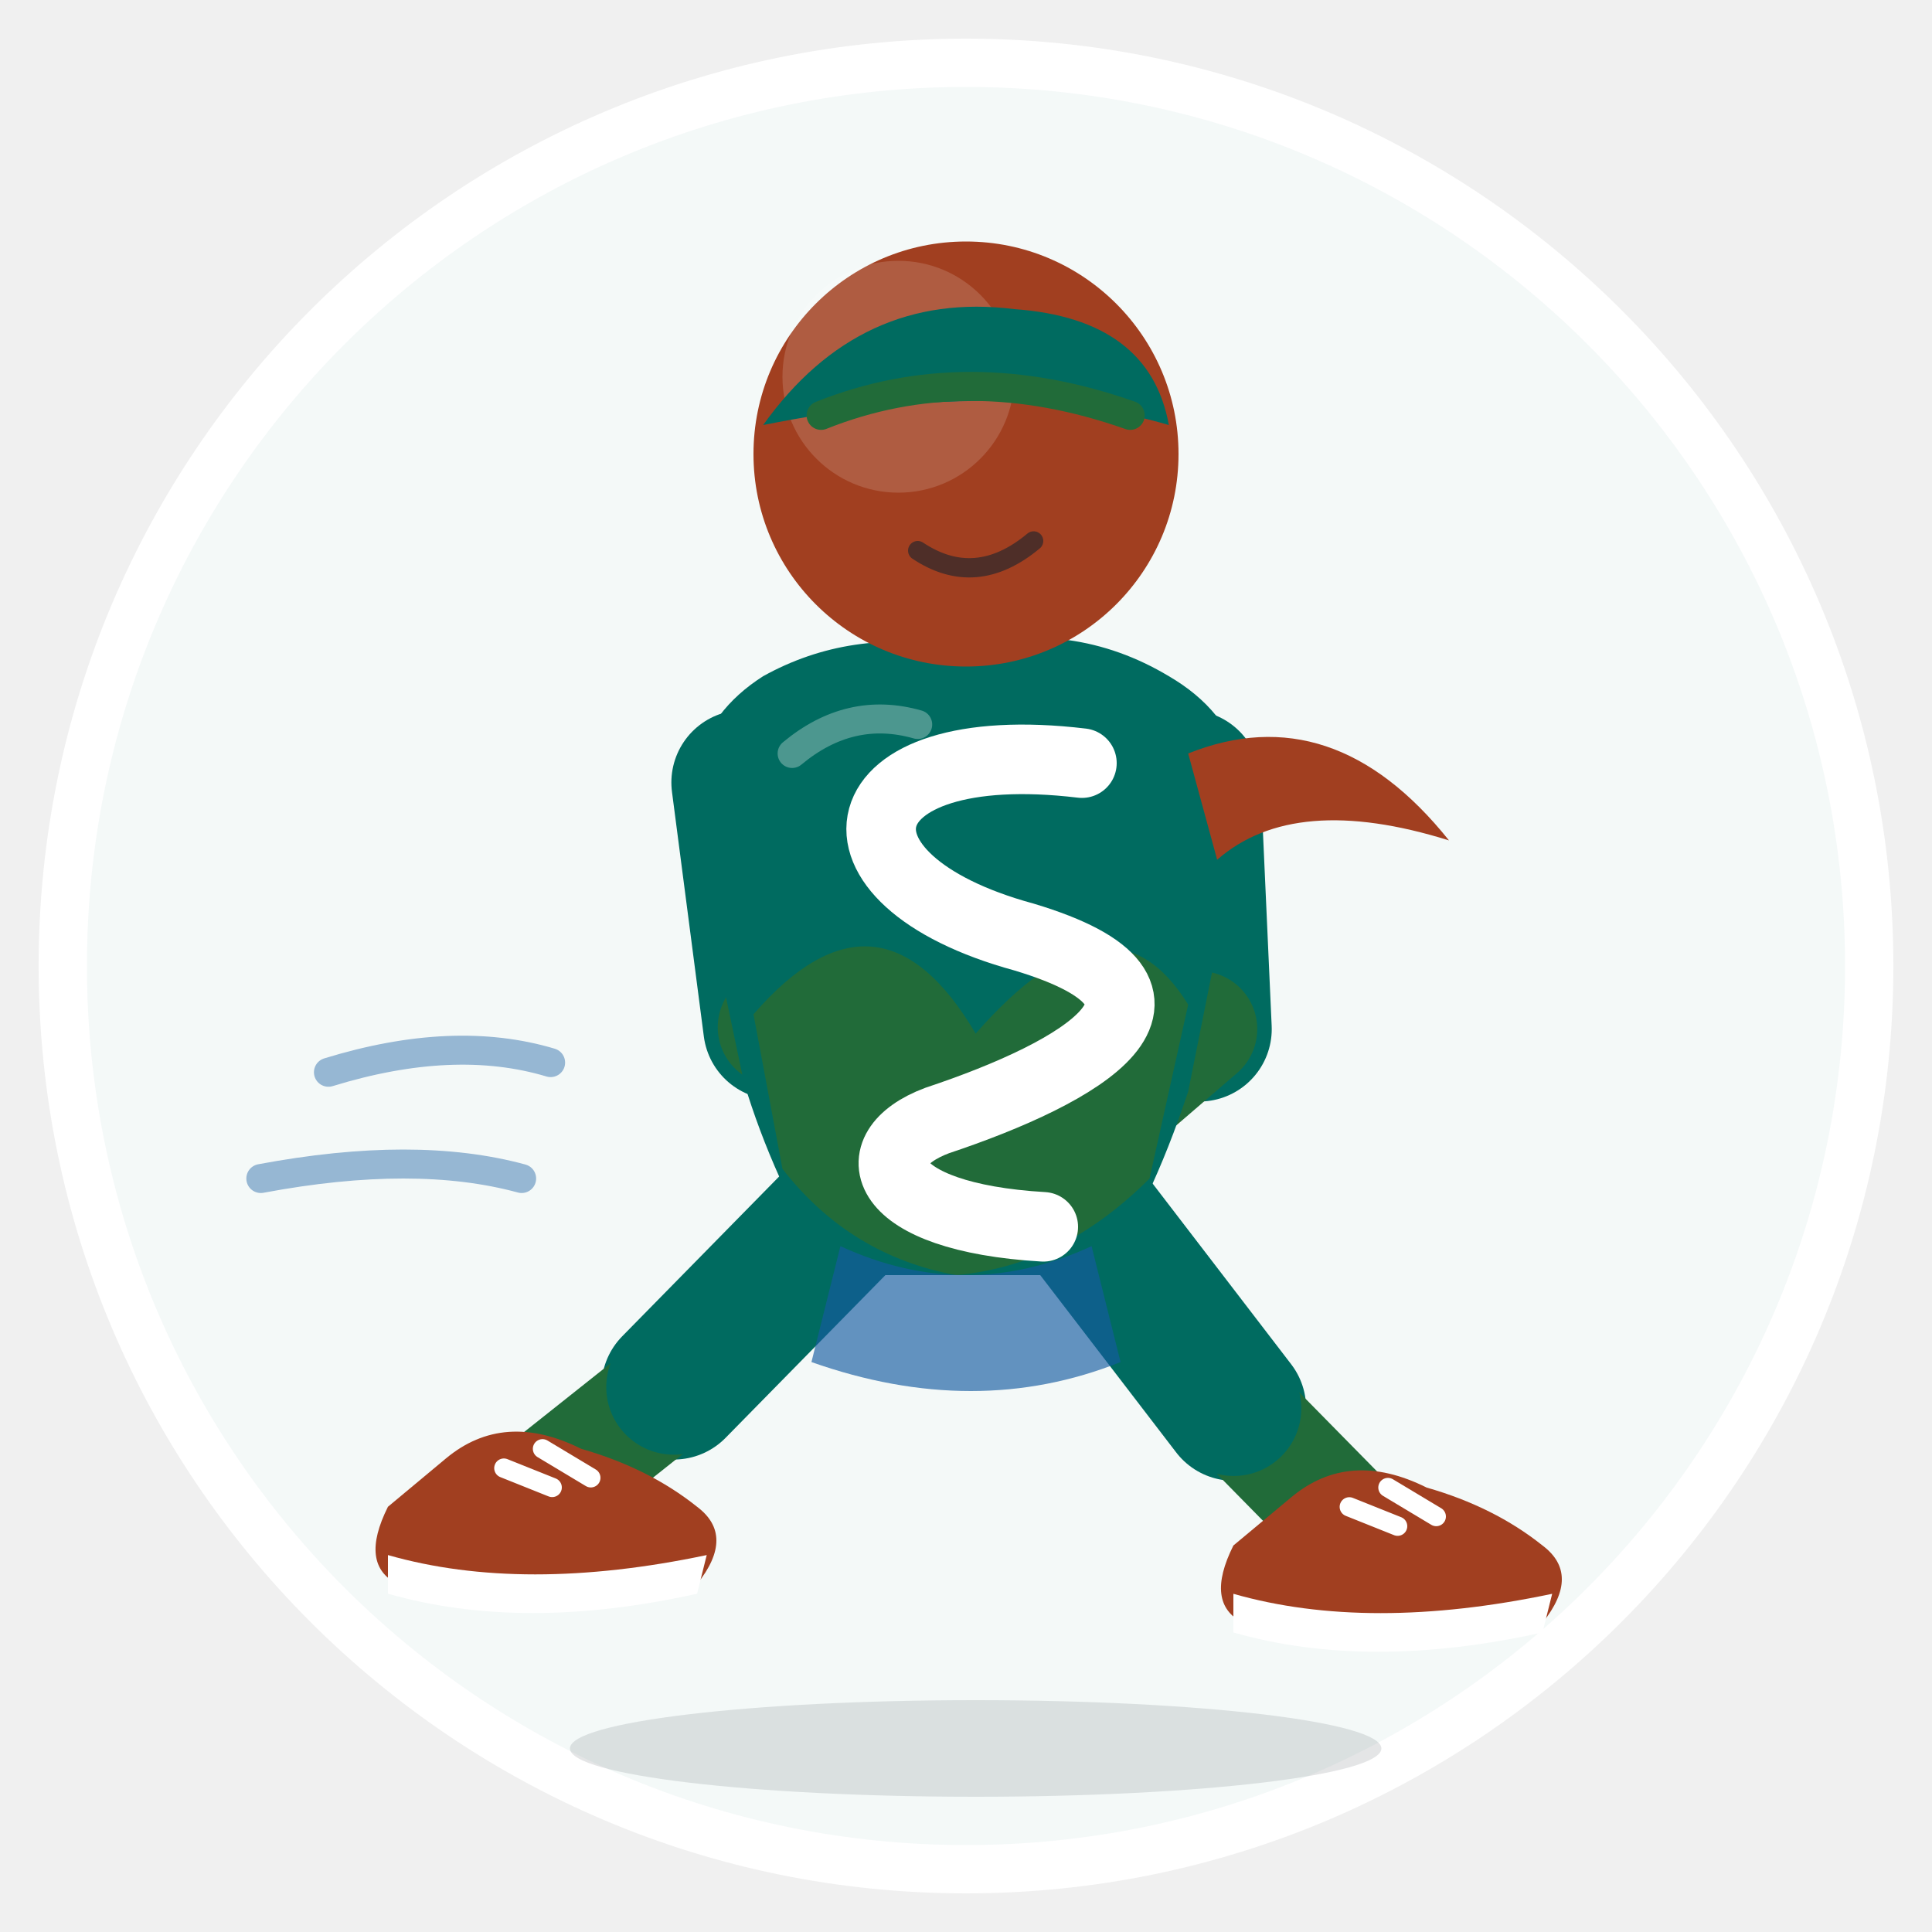
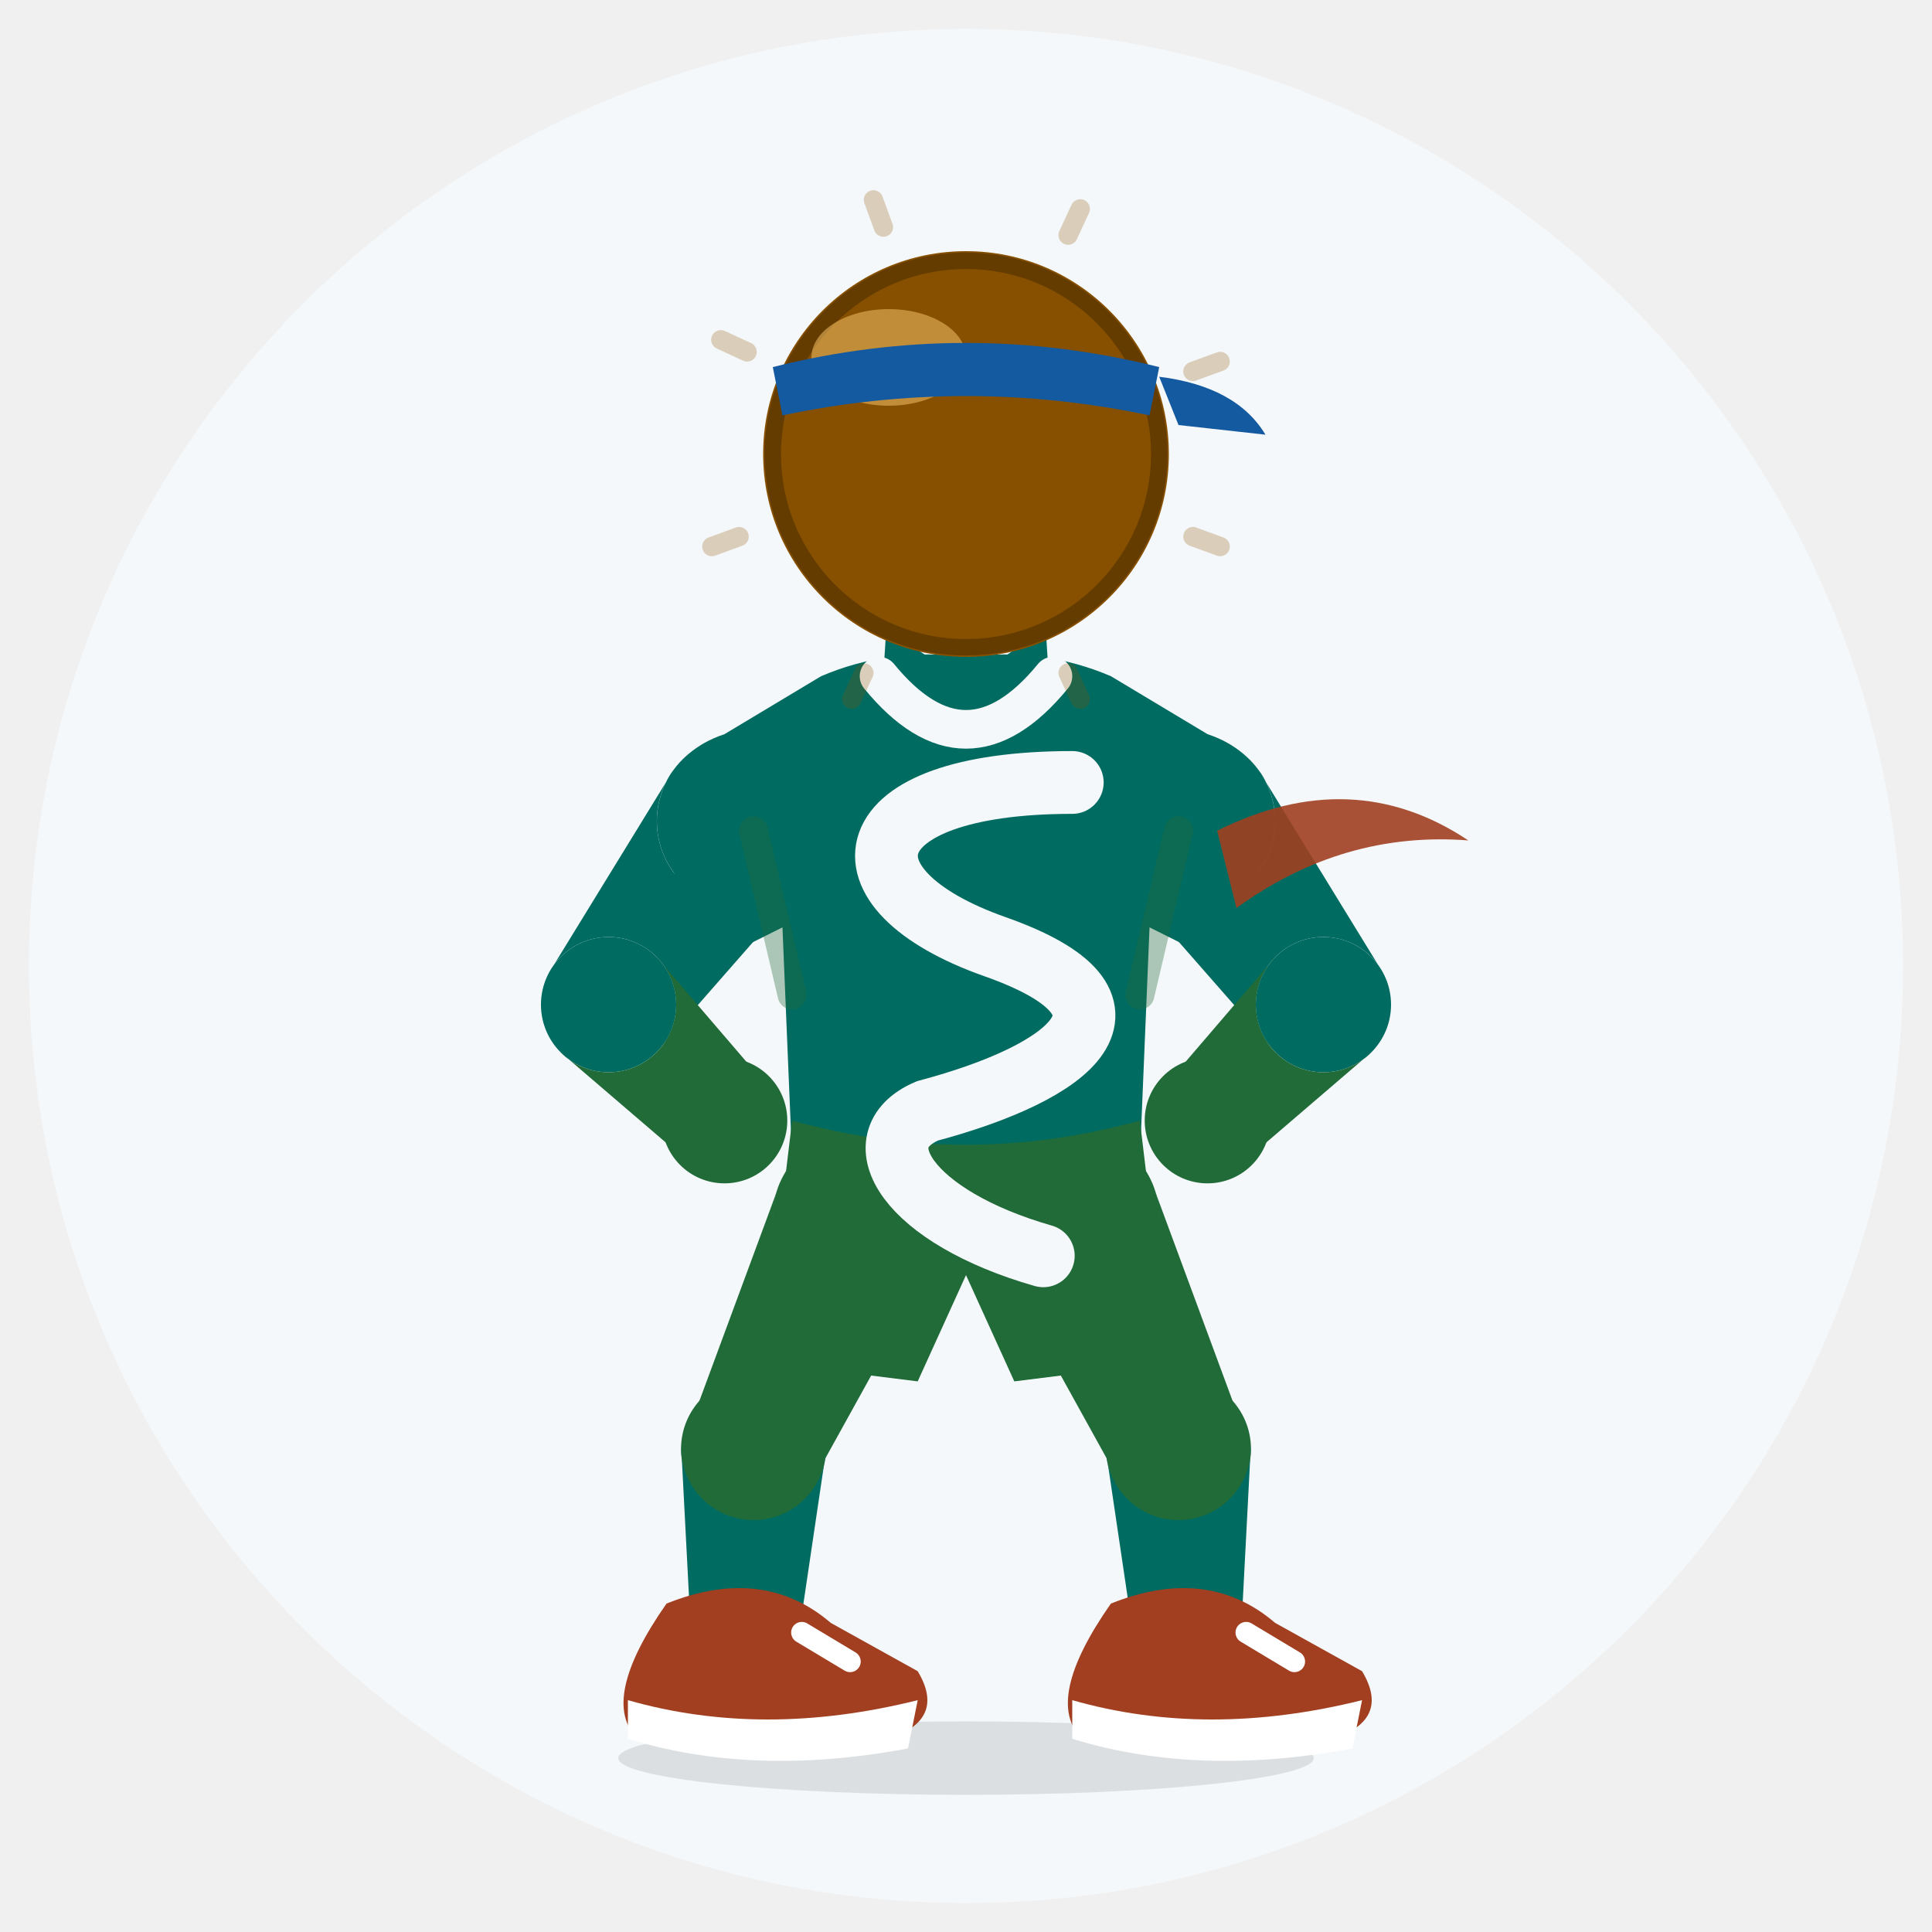
- <svg xmlns="http://www.w3.org/2000/svg" viewBox="0 0 200 200" width="96" height="96" class="trail-athlete-v3" data-pose="ready">
-   <circle cx="100" cy="100" r="96" fill="#FFFFFF" />
-   <circle cx="100" cy="100" r="91" fill="#006B60" opacity=".045" />
-   <g class="m-shadow">
-     <ellipse cx="101" cy="181" rx="42" ry="5" fill="#17232D" opacity=".12" />
-   </g>
-   <g class="m-leg-a">
-     <path d="M89.00 124.00 Q79.38 133.79 69.76 143.59" fill="none" stroke="#006B60" stroke-width="15" stroke-linecap="round" />
-     <path d="M69.76 143.59 Q61.96 149.79 54.16 155.98" fill="none" stroke="#216B39" stroke-width="12" stroke-linecap="round" />
-     <circle cx="69.76" cy="143.59" r="7" fill="#006B60" />
-     <g transform="translate(54.16 155.98)">
-       <path d="M-8 -5 Q-2 -10 6 -6 Q13 -4 18 0 Q22 3 18 8 L-13 8 Q-17 6 -14 0Z" fill="#A13F20" />
-       <path d="M-14 5 Q0 9 19 5 L18 9 Q0 13 -14 9Z" fill="#FFFFFF" />
-       <path d="M-2 -4 L3 -2 M2 -6 L7 -3" stroke="#FFFFFF" stroke-width="2" stroke-linecap="round" />
+ <svg xmlns="http://www.w3.org/2000/svg" viewBox="0 0 200 200" width="96" height="96" class="trail-companion" data-pose="ready" data-theme="light">
+   <g class="m-character">
+     <circle cx="100" cy="100" r="97" fill="#F5F8FA" />
+     <g class="m-shadow">
+       <ellipse cx="100" cy="182" rx="36" ry="3.8" fill="#17232D" opacity=".12" />
+     </g>
+     <g class="m-leg-a">
+       <circle cx="89" cy="126" r="9" fill="#216B39" />
+       <path d="M80.82,122.25 L71.64,147.08 A7,7 0 0 1 84.36,152.92 L97.18,129.75 A9,9 0 0 1 80.82,122.25Z" fill="#216B39" />
+       <circle cx="78" cy="150" r="7.5" fill="#216B39" />
+       <path d="M70.51,149.64 L71.61,170.74 A5.4,5.4 0 0 1 82.39,171.26 L85.49,150.36 A7.5,7.5 0 0 1 70.51,149.64Z" fill="#006B60" />
+       <circle cx="77" cy="171" r="5.5" fill="#006B60" />
+       <path d="M69 166 Q79 162 86 168 L95 173 Q98 178 92 180 L66 180 Q62 176 69 166Z" fill="#A13F20" />
+       <path d="M65 176 Q79 180 95 176 L94 181 Q78 184 65 180Z" fill="#FFFFFF" />
+       <path d="M83 169 L88 172" stroke="#FFFFFF" stroke-width="2.2" stroke-linecap="round" />
+     </g>
+     <g class="m-leg-b">
+       <circle cx="111" cy="126" r="9" fill="#216B39" />
+       <path d="M102.82,129.75 L115.64,152.92 A7,7 0 0 1 128.36,147.08 L119.18,122.25 A9,9 0 0 1 102.82,129.75Z" fill="#216B39" />
+       <circle cx="122" cy="150" r="7.5" fill="#216B39" />
+       <path d="M114.51,150.36 L117.61,171.26 A5.4,5.4 0 0 1 128.39,170.74 L129.49,149.64 A7.5,7.5 0 0 1 114.51,150.36Z" fill="#006B60" />
+       <circle cx="123" cy="171" r="5.5" fill="#006B60" />
+       <path d="M115 166 Q125 162 132 168 L141 173 Q144 178 138 180 L112 180 Q108 176 115 166Z" fill="#A13F20" />
+       <path d="M111 176 Q125 180 141 176 L140 181 Q124 184 111 180Z" fill="#FFFFFF" />
+       <path d="M129 169 L134 172" stroke="#FFFFFF" stroke-width="2.2" stroke-linecap="round" />
+     </g>
+     <g class="m-arm-a">
+       <circle cx="77" cy="85" r="9" fill="#006B60" />
+       <path d="M69.75,79.66 L57.36,99.85 A7,7 0 0 1 68.64,108.15 L84.25,90.34 A9,9 0 0 1 69.75,79.66Z" fill="#006B60" />
+       <circle cx="63" cy="104" r="7" fill="#006B60" />
+       <path d="M58.05,108.95 L70.97,120.03 A5.7,5.7 0 0 1 79.03,111.97 L67.95,99.05 A7,7 0 0 1 58.05,108.95Z" fill="#216B39" />
+       <circle cx="75" cy="116" r="6.5" fill="#216B39" />
+     </g>
+     <g class="m-arm-b">
+       <circle cx="123" cy="85" r="9" fill="#006B60" />
+       <path d="M115.75,90.34 L131.36,108.15 A7,7 0 0 1 142.64,99.85 L130.25,79.66 A9,9 0 0 1 115.75,90.34Z" fill="#006B60" />
+       <circle cx="137" cy="104" r="7" fill="#006B60" />
+       <path d="M132.05,99.05 L120.97,111.97 A5.7,5.7 0 0 1 129.03,120.03 L141.95,108.95 A7,7 0 0 1 132.05,99.05Z" fill="#216B39" />
+       <circle cx="125" cy="116" r="6.5" fill="#216B39" />
+     </g>
+     <g class="m-neck">
+       <path d="M92.00,61.00 L91.00,77.00 A9,9 0 0 1 109.00,77.00 L108.00,61.00 A8,8 0 0 1 92.00,61.00Z" fill="#006B60" />
+     </g>
+     <g class="m-torso">
+       <path d="M85 70 Q92 67 100 68 Q108 67 115 70 L125 76 Q134 79 130 91 L125 99 L119 96 L118 120 Q100 125 82 120 L81 96 L75 99 L70 91 Q66 79 75 76Z" fill="#006B60" />
+       <path d="M91 70 Q100 81 109 70" fill="none" stroke="#F5F8FA" stroke-width="4" stroke-linecap="round" />
+       <path d="M78 86 L82 103 M122 86 L118 103" stroke="#216B39" stroke-width="3" opacity=".35" stroke-linecap="round" />
+       <path d="M82 116 Q100 121 118 116 L121 141 L105 143 L100 132 L95 143 L79 141Z" fill="#216B39" />
+       <path d="M111 81 C88 81 86 92 103 98 C120 104 111 111 96 115 C89 118 94 126 108 130" fill="none" stroke="#F5F8FA" stroke-width="6.5" stroke-linecap="round" />
+     </g>
+     <g class="m-head">
+       <circle cx="100" cy="47" r="21" fill="#865000" />
+       <circle cx="100" cy="47" r="20" fill="#865000" stroke="#653C00" stroke-width="1.7" />
+       <ellipse cx="92" cy="37" rx="8" ry="5" fill="#F7C56C" opacity=".52" />
+       <path d="M123.49 55.55 L126.31 56.58" stroke="#865000" stroke-width="2" opacity=".25" stroke-linecap="round" />
+       <path d="M110.57 69.66 L111.83 72.38" stroke="#865000" stroke-width="2" opacity=".25" stroke-linecap="round" />
+       <path d="M89.43 69.66 L88.17 72.38" stroke="#865000" stroke-width="2" opacity=".25" stroke-linecap="round" />
+       <path d="M76.51 55.55 L73.69 56.58" stroke="#865000" stroke-width="2" opacity=".25" stroke-linecap="round" />
+       <path d="M77.34 36.43 L74.62 35.17" stroke="#865000" stroke-width="2" opacity=".25" stroke-linecap="round" />
+       <path d="M91.45 23.51 L90.42 20.69" stroke="#865000" stroke-width="2" opacity=".25" stroke-linecap="round" />
+       <path d="M110.57 24.34 L111.83 21.62" stroke="#865000" stroke-width="2" opacity=".25" stroke-linecap="round" />
+       <path d="M123.49 38.45 L126.31 37.42" stroke="#865000" stroke-width="2" opacity=".25" stroke-linecap="round" />
+       <path d="M80 38 Q100 33 120 38 L119 43 Q100 39 81 43Z" fill="#145AA0" />
+       <path d="M120 39 Q128 40 131 45 L122 44Z" fill="#145AA0" />
+     </g>
+     <g class="m-ribbon">
+       <path d="M126 86 Q140 79 152 87 Q139 86 128 94Z" fill="#A13F20" opacity=".9" />
    </g>
  </g>
-   <g class="m-leg-b">
-     <path d="M111.00 124.00 Q119.36 134.89 127.71 145.79" fill="none" stroke="#006B60" stroke-width="15" stroke-linecap="round" />
-     <path d="M127.71 145.79 Q134.70 152.89 141.68 159.99" fill="none" stroke="#216B39" stroke-width="12" stroke-linecap="round" />
-     <circle cx="127.71" cy="145.79" r="7" fill="#006B60" />
-     <g transform="translate(141.68 159.99)">
-       <path d="M-8 -5 Q-2 -10 6 -6 Q13 -4 18 0 Q22 3 18 8 L-13 8 Q-17 6 -14 0Z" fill="#A13F20" />
-       <path d="M-14 5 Q0 9 19 5 L18 9 Q0 13 -14 9Z" fill="#FFFFFF" />
-       <path d="M-2 -4 L3 -2 M2 -6 L7 -3" stroke="#FFFFFF" stroke-width="2" stroke-linecap="round" />
-     </g>
-   </g>
-   <g class="m-arm-a">
-     <path d="M77.00 81.00 Q78.65 93.67 80.30 106.34" fill="none" stroke="#006B60" stroke-width="15" stroke-linecap="round" />
-     <path d="M80.30 106.34 Q88.60 111.28 96.90 116.21" fill="none" stroke="#216B39" stroke-width="12" stroke-linecap="round" />
-     <circle cx="96.90" cy="116.21" r="6.5" fill="#A13F20" />
-   </g>
-   <g class="m-arm-b">
-     <path d="M123.00 81.00 Q123.57 93.76 124.15 106.53" fill="none" stroke="#006B60" stroke-width="15" stroke-linecap="round" />
-     <path d="M124.15 106.53 Q116.83 112.83 109.52 119.13" fill="none" stroke="#216B39" stroke-width="12" stroke-linecap="round" />
-     <circle cx="109.52" cy="119.13" r="6.5" fill="#A13F20" />
-   </g>
-   <g class="m-torso">
-     <path d="M79 70 Q88 65 99 67 Q111 64 121 70 Q133 77 127 93 L123 113 Q119 125 114 132 L86 132 Q80 122 77 112 L73 93 Q68 77 79 70Z" fill="#006B60" />
-     <path d="M75 76 Q67 83 73 97 Q79 102 84 96 L84 76Z M125 76 Q133 83 127 97 Q121 102 116 96 L116 76Z" fill="#006B60" />
-     <path d="M78 105 Q91 90 101 107 Q115 91 123 104 L119 122 Q110 131 99 132 Q88 130 81 121Z" fill="#216B39" />
-     <path d="M112 79 C87 76 84 91 106 97 C126 103 112 111 97 116 C89 119 91 126 108 127" fill="none" stroke="#FFFFFF" stroke-width="7.2" stroke-linecap="round" />
-     <path d="M87 129 Q100 135 113 129 L116 141 Q101 147 84 141Z" fill="#145AA0" opacity=".65" />
-     <path d="M82 78 Q88 73 95 75" fill="none" stroke="#FFFFFF" stroke-width="3" opacity=".3" stroke-linecap="round" />
-   </g>
-   <path d="M93 70 L93 63 Q100 59 107 63 L107 70Z" fill="#006B60" />
-   <g class="m-head">
-     <circle cx="100" cy="47" r="22" fill="#A13F20" />
-     <circle cx="93" cy="39" r="12" fill="#FFFFFF" opacity=".15" />
-     <path d="M79 44 Q89 30 105 32 Q119 33 121 44 Q104 39 79 44Z" fill="#006B60" />
-     <path d="M85 43 Q100 37 117 43" fill="none" stroke="#216B39" stroke-width="3" stroke-linecap="round" />
-     <path d="M95 57 Q101 61 107 56" fill="none" stroke="#17232D" stroke-width="2" opacity=".6" stroke-linecap="round" />
-   </g>
-   <g class="m-ribbon">
-     <path d="M123 78 Q138 72 150 87 Q134 82 126 89Z" fill="#A13F20" />
-   </g>
-   <g class="m-streaks">
-     <path d="M34 111 Q47 107 57 110 M27 122 Q43 119 54 122" fill="none" stroke="#145AA0" stroke-width="3" opacity=".42" stroke-linecap="round" />
-   </g>
</svg>
